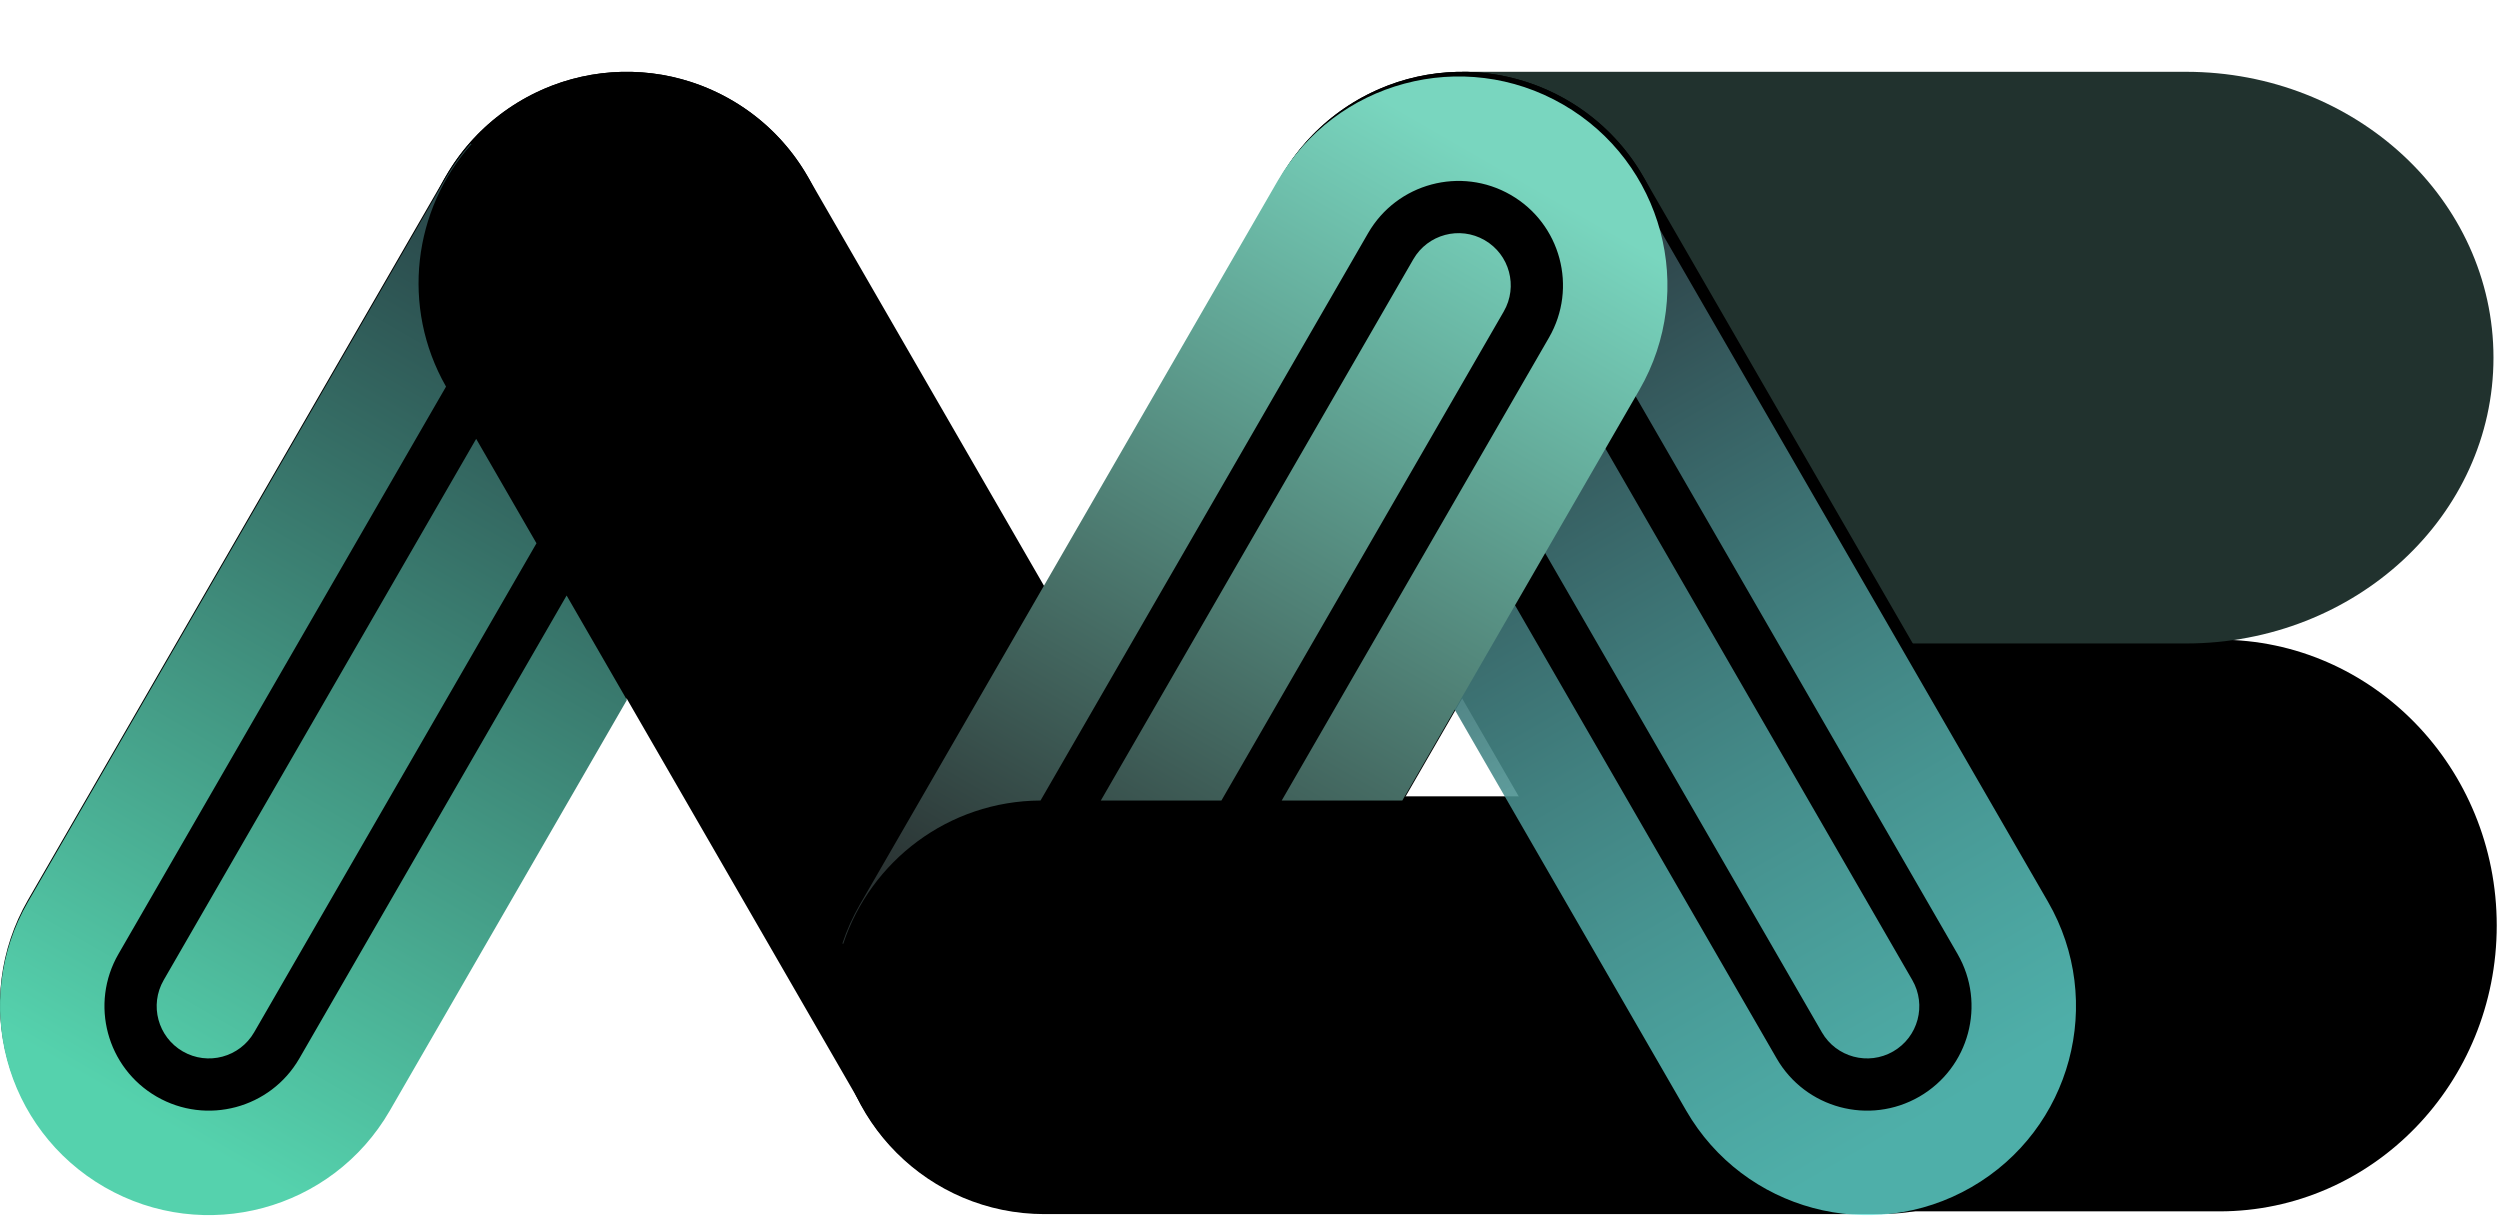
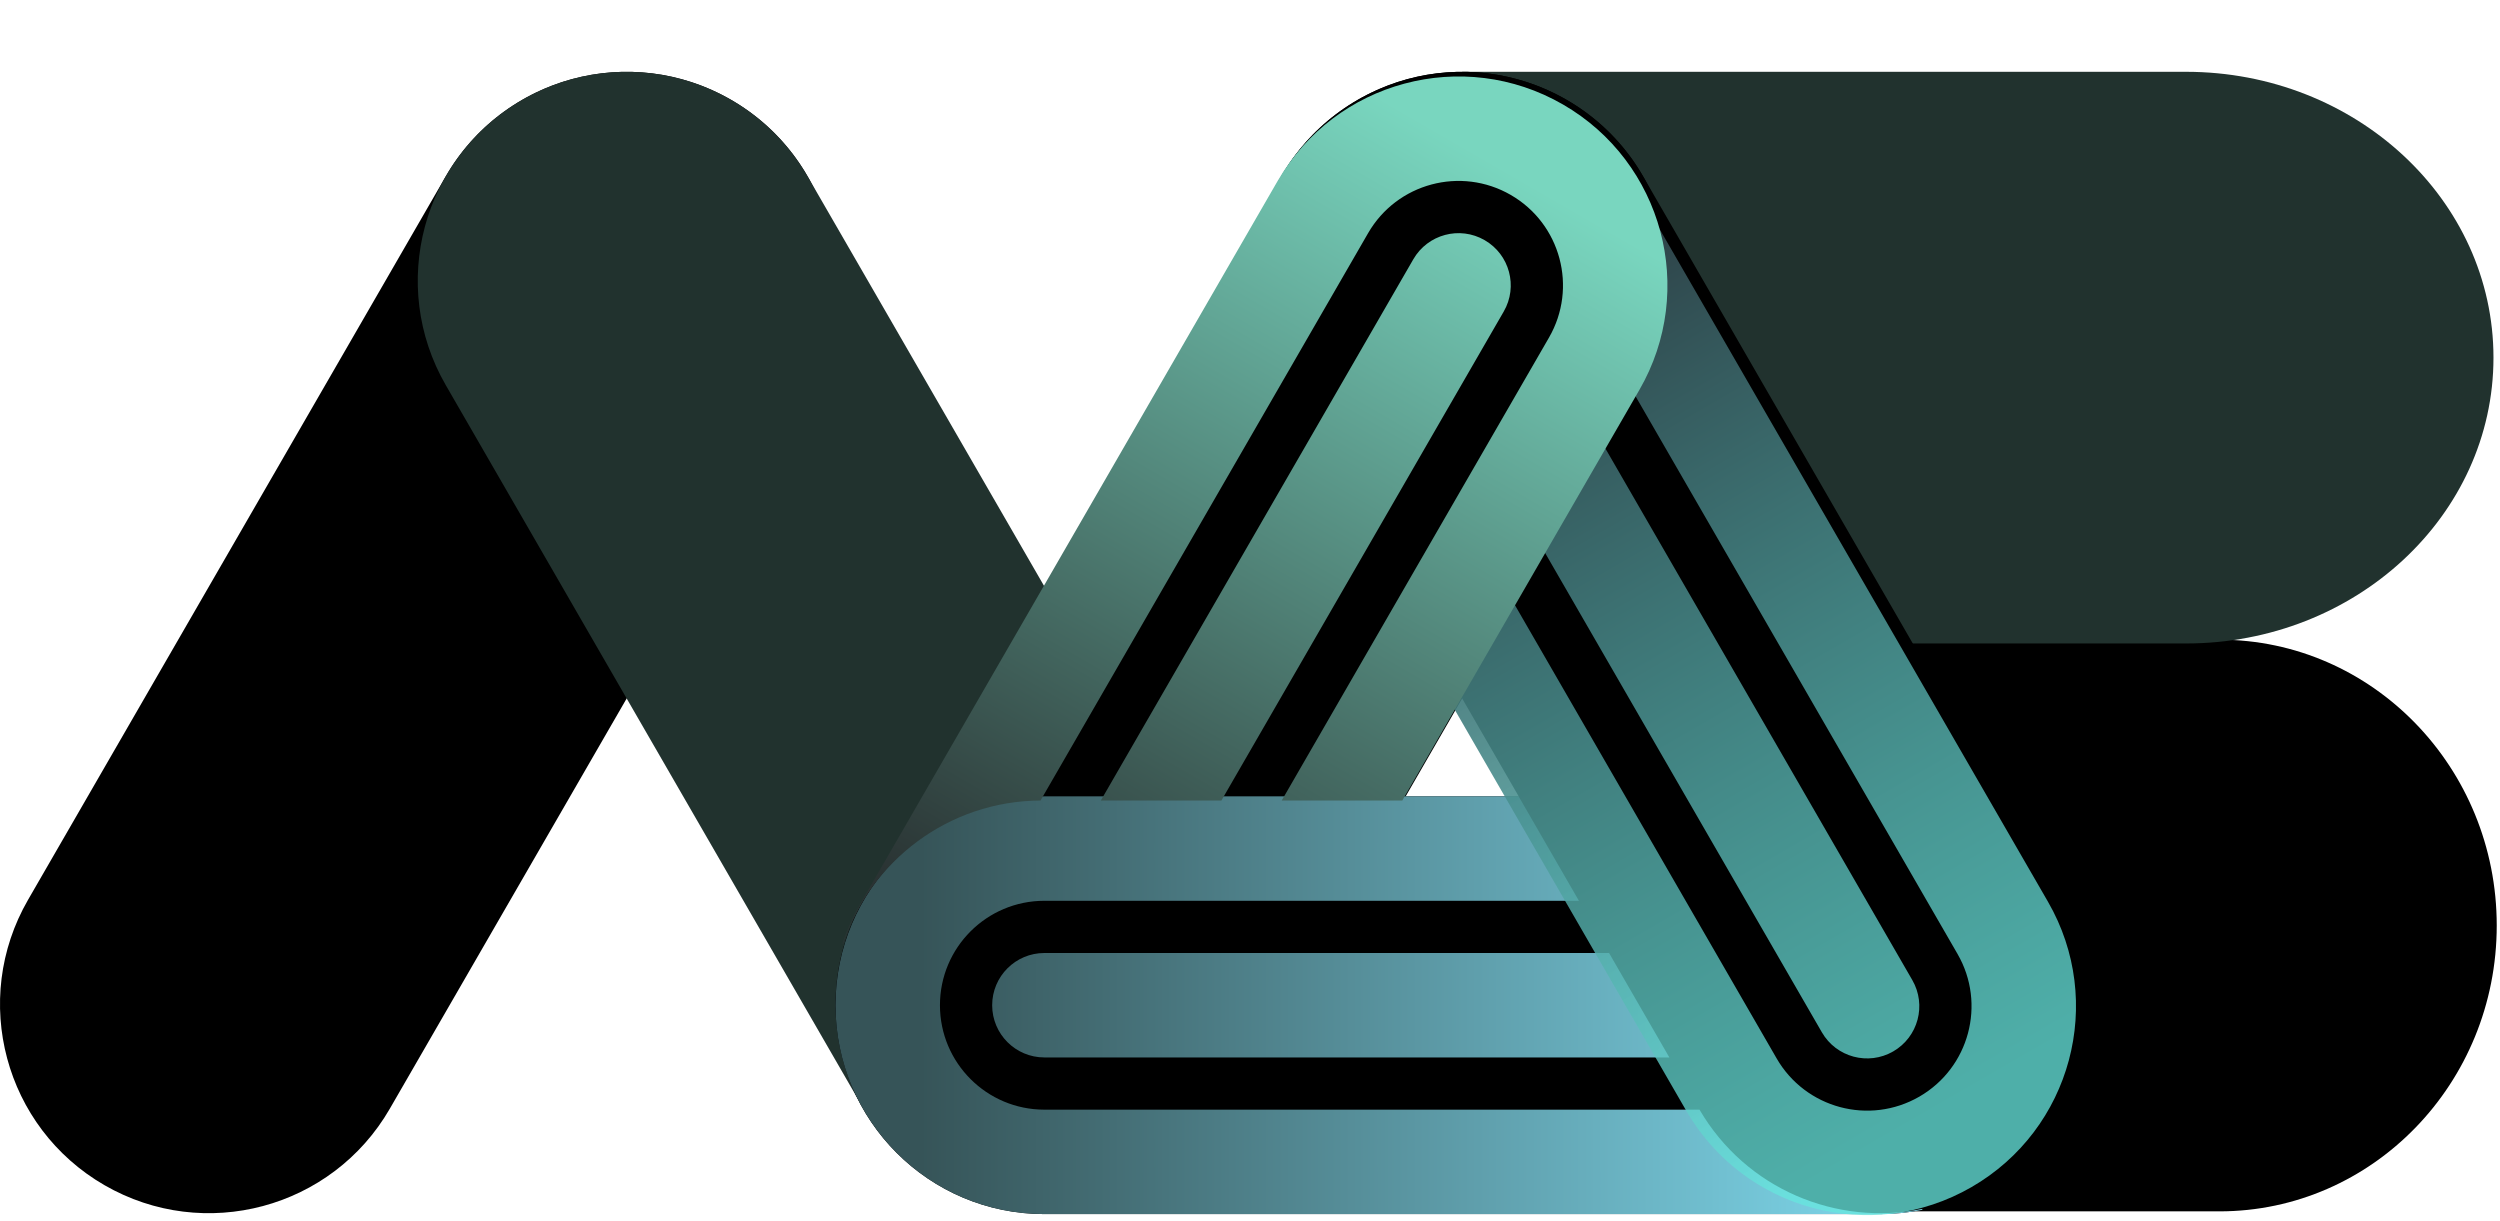
<svg xmlns="http://www.w3.org/2000/svg" width="383" height="187" viewBox="0 0 383 187" fill="none">
-   <path fill-rule="evenodd" clip-rule="evenodd" d="M176.005 181.569C191.311 172.733 196.555 153.162 187.718 137.857L123.718 27.005C114.882 11.7 95.311 6.456 80.005 15.293C64.7 24.129 59.456 43.7 68.293 59.005L132.293 169.857C141.129 185.162 160.7 190.406 176.005 181.569Z" fill="black" />
  <path fill-rule="evenodd" clip-rule="evenodd" d="M16.005 181.569C0.7 172.733 -4.544 153.162 4.293 137.857L68.293 27.005C77.129 11.7 96.7 6.456 112.005 15.293C127.311 24.129 132.555 43.7 123.718 59.005L59.718 169.857C50.882 185.162 31.311 190.406 16.005 181.569Z" fill="black" />
-   <path d="M72.238 22.071C63.33 32.056 61.346 46.989 68.332 59.231L18.149 146.15C13.731 153.803 16.353 163.588 24.005 168.007C31.658 172.425 41.444 169.803 45.862 162.15L86.806 91.232L96.044 107.232L59.718 170.15C50.882 185.455 31.311 190.699 16.005 181.863C0.7 173.026 -4.544 153.455 4.293 138.15L68.293 27.299C69.406 25.37 70.69 23.601 72.115 22L72.238 22.071Z" fill="url(#paint0_linear_8_26)" />
-   <path d="M38.934 158.15L82.188 83.232L72.95 67.232L25.077 150.15C22.868 153.976 24.179 158.869 28.005 161.078C31.832 163.287 36.724 161.976 38.934 158.15Z" fill="url(#paint1_linear_8_26)" />
+   <path fill-rule="evenodd" clip-rule="evenodd" d="M176.005 181.569C191.311 172.733 196.555 153.162 187.718 137.857L123.718 27.005C114.882 11.7 95.311 6.456 80.005 15.293C64.7 24.129 59.456 43.7 68.293 59.005L132.293 169.857C141.129 185.162 160.7 190.406 176.005 181.569Z" fill="#21322E" />
  <path fill-rule="evenodd" clip-rule="evenodd" d="M340 185.58H240V98H340C363.472 98 382.5 117.605 382.5 141.79C382.5 165.975 363.472 185.58 340 185.58Z" fill="black" />
  <path fill-rule="evenodd" clip-rule="evenodd" d="M334.877 98.58H224V11H334.877C360.902 11 382 30.605 382 54.79C382 78.975 360.902 98.58 334.877 98.58Z" fill="#21322E" />
  <path fill-rule="evenodd" clip-rule="evenodd" d="M128 154C128 136.327 142.327 122 160 122H288C305.673 122 320 136.327 320 154C320 171.673 305.673 186 288 186H160C142.327 186 128 171.673 128 154Z" fill="black" />
  <path fill-rule="evenodd" clip-rule="evenodd" d="M144.005 181.57C128.7 172.733 123.456 153.162 132.293 137.857L196.293 27.006C205.129 11.7 224.7 6.456 240.005 15.293C255.311 24.129 260.555 43.7 251.718 59.005L187.718 169.857C178.882 185.162 159.311 190.406 144.005 181.57Z" fill="black" />
  <path fill-rule="evenodd" clip-rule="evenodd" d="M304.006 181.57C319.311 172.733 324.555 153.162 315.718 137.857L251.718 27.006C242.882 11.7 223.311 6.456 208.006 15.293C192.7 24.129 187.456 43.7 196.293 59.005L260.293 169.857C269.129 185.162 288.7 190.406 304.006 181.57Z" fill="black" />
-   <path d="M245.806 22.071C254.714 32.056 256.698 46.989 249.713 59.231L299.895 146.15C304.313 153.803 301.691 163.588 294.039 168.007C286.386 172.425 276.601 169.803 272.182 162.15L231.238 91.232L222 107.232L258.326 170.15C267.162 185.455 286.733 190.699 302.039 181.863C317.344 173.026 322.588 153.455 313.752 138.15L249.752 27.299C248.638 25.37 247.354 23.601 245.929 22L245.806 22.071Z" fill="url(#paint2_linear_8_26)" />
-   <path d="M279.111 158.15L235.856 83.232L245.094 67.232L292.967 150.15C295.176 153.976 293.865 158.869 290.039 161.078C286.212 163.287 281.32 161.976 279.111 158.15Z" fill="url(#paint3_linear_8_26)" />
-   <path d="M129.18 144.602C133.374 131.895 145.314 122.71 159.409 122.639L209.592 35.72C214.01 28.067 223.795 25.445 231.448 29.864C239.101 34.282 241.723 44.067 237.304 51.72L196.36 122.638L214.835 122.638L251.161 59.72C259.997 44.415 254.753 24.844 239.448 16.007C224.143 7.171 204.572 12.415 195.735 27.72L131.735 138.571C130.622 140.5 129.732 142.497 129.057 144.531L129.18 144.602Z" fill="url(#paint4_linear_8_26)" />
-   <path d="M230.376 47.72L187.122 122.638L168.647 122.638L216.52 39.72C218.729 35.894 223.622 34.583 227.448 36.792C231.274 39.001 232.585 43.894 230.376 47.72Z" fill="url(#paint5_linear_8_26)" />
+   <path d="M294.5 185.197C281.399 187.919 267.475 182.171 260.365 170H160C151.164 170 144 162.836 144 154C144 145.163 151.164 138 160 138H241.889L232.652 122H160C142.327 122 128 136.327 128 154C128 171.673 142.327 186 160 186H288C290.227 186 292.401 185.772 294.5 185.339V185.197Z" fill="url(#paint0_linear_15_2)" />
+   <path d="M160 146H246.508L255.746 162H160C155.582 162 152 158.418 152 154C152 149.582 155.582 146 160 146Z" fill="url(#paint1_linear_15_2)" />
+   <path d="M245.806 22.071C254.714 32.056 256.698 46.989 249.713 59.231L299.895 146.15C304.313 153.803 301.691 163.588 294.039 168.007C286.386 172.425 276.601 169.803 272.182 162.15L231.238 91.232L222 107.232L258.326 170.15C267.162 185.455 286.733 190.699 302.039 181.863C317.344 173.026 322.588 153.455 313.752 138.15L249.752 27.299C248.638 25.37 247.354 23.601 245.929 22L245.806 22.071Z" fill="url(#paint2_linear_15_2)" />
+   <path d="M279.111 158.15L235.856 83.232L245.094 67.232L292.967 150.15C295.176 153.976 293.865 158.869 290.039 161.078C286.212 163.287 281.32 161.976 279.111 158.15Z" fill="url(#paint3_linear_15_2)" />
+   <path d="M129.18 144.602C133.374 131.895 145.314 122.71 159.409 122.639L209.592 35.72C214.01 28.067 223.795 25.445 231.448 29.864C239.101 34.282 241.723 44.067 237.304 51.72L196.36 122.638L214.835 122.638L251.161 59.72C259.997 44.415 254.753 24.844 239.448 16.007C224.143 7.171 204.572 12.415 195.735 27.72L131.735 138.571C130.622 140.5 129.732 142.497 129.057 144.531L129.18 144.602Z" fill="url(#paint4_linear_15_2)" />
+   <path d="M230.376 47.72L187.122 122.638L168.647 122.638L216.52 39.72C218.729 35.894 223.622 34.583 227.448 36.792C231.274 39.001 232.585 43.894 230.376 47.72Z" fill="url(#paint5_linear_15_2)" />
  <defs>
-     <linearGradient id="paint0_linear_8_26" x1="22.505" y1="170.605" x2="94.255" y2="46.33" gradientUnits="userSpaceOnUse">
-       <stop stop-color="#55D2AD" />
-       <stop offset="0.984" stop-color="#2A494B" />
+     <linearGradient id="paint0_linear_15_2" x1="141" y1="154" x2="284.5" y2="154" gradientUnits="userSpaceOnUse">
+       <stop stop-color="#365458" />
+       <stop offset="0.984" stop-color="#7AD0E3" />
    </linearGradient>
-     <linearGradient id="paint1_linear_8_26" x1="22.505" y1="170.605" x2="94.255" y2="46.33" gradientUnits="userSpaceOnUse">
-       <stop stop-color="#55D2AD" />
-       <stop offset="0.984" stop-color="#2A494B" />
+     <linearGradient id="paint1_linear_15_2" x1="141" y1="154" x2="284.5" y2="154" gradientUnits="userSpaceOnUse">
+       <stop stop-color="#365458" />
+       <stop offset="0.984" stop-color="#7AD0E3" />
    </linearGradient>
-     <linearGradient id="paint2_linear_8_26" x1="295.539" y1="170.605" x2="223.789" y2="46.33" gradientUnits="userSpaceOnUse">
+     <linearGradient id="paint2_linear_15_2" x1="295.539" y1="170.605" x2="223.789" y2="46.33" gradientUnits="userSpaceOnUse">
      <stop stop-color="#67E6DE" stop-opacity="0.76" />
      <stop offset="0.984" stop-color="#2D4046" />
    </linearGradient>
-     <linearGradient id="paint3_linear_8_26" x1="295.539" y1="170.605" x2="223.789" y2="46.33" gradientUnits="userSpaceOnUse">
+     <linearGradient id="paint3_linear_15_2" x1="295.539" y1="170.605" x2="223.789" y2="46.33" gradientUnits="userSpaceOnUse">
      <stop stop-color="#67E6DE" stop-opacity="0.76" />
      <stop offset="0.984" stop-color="#2D4046" />
    </linearGradient>
-     <linearGradient id="paint4_linear_8_26" x1="232.948" y1="27.266" x2="161.198" y2="151.54" gradientUnits="userSpaceOnUse">
+     <linearGradient id="paint4_linear_15_2" x1="232.948" y1="27.266" x2="161.198" y2="151.54" gradientUnits="userSpaceOnUse">
      <stop stop-color="#79D6BF" />
      <stop offset="0.984" stop-color="#2A3333" />
    </linearGradient>
-     <linearGradient id="paint5_linear_8_26" x1="232.948" y1="27.266" x2="161.198" y2="151.54" gradientUnits="userSpaceOnUse">
+     <linearGradient id="paint5_linear_15_2" x1="232.948" y1="27.266" x2="161.198" y2="151.54" gradientUnits="userSpaceOnUse">
      <stop stop-color="#79D6BF" />
      <stop offset="0.984" stop-color="#2A3333" />
    </linearGradient>
  </defs>
</svg>
